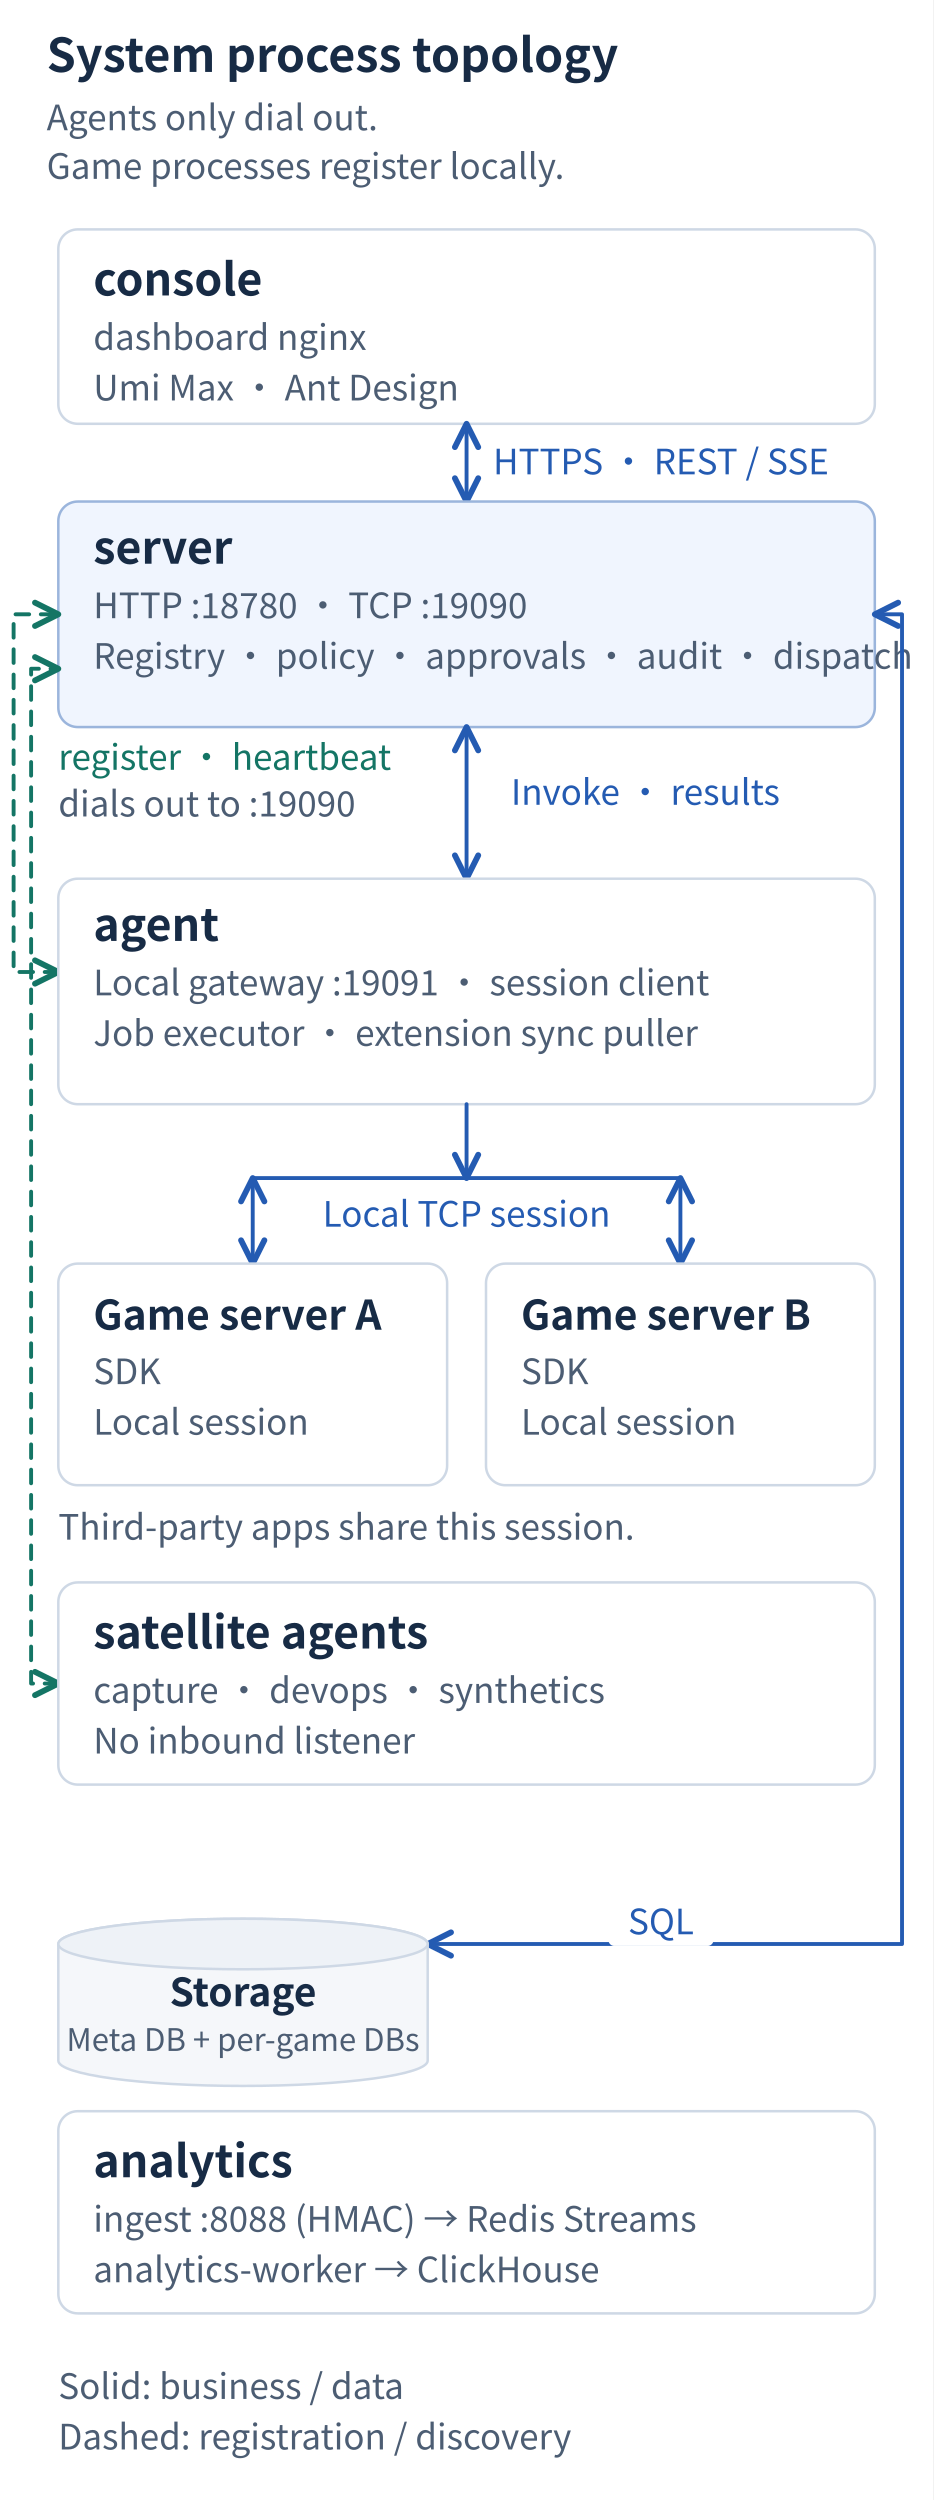
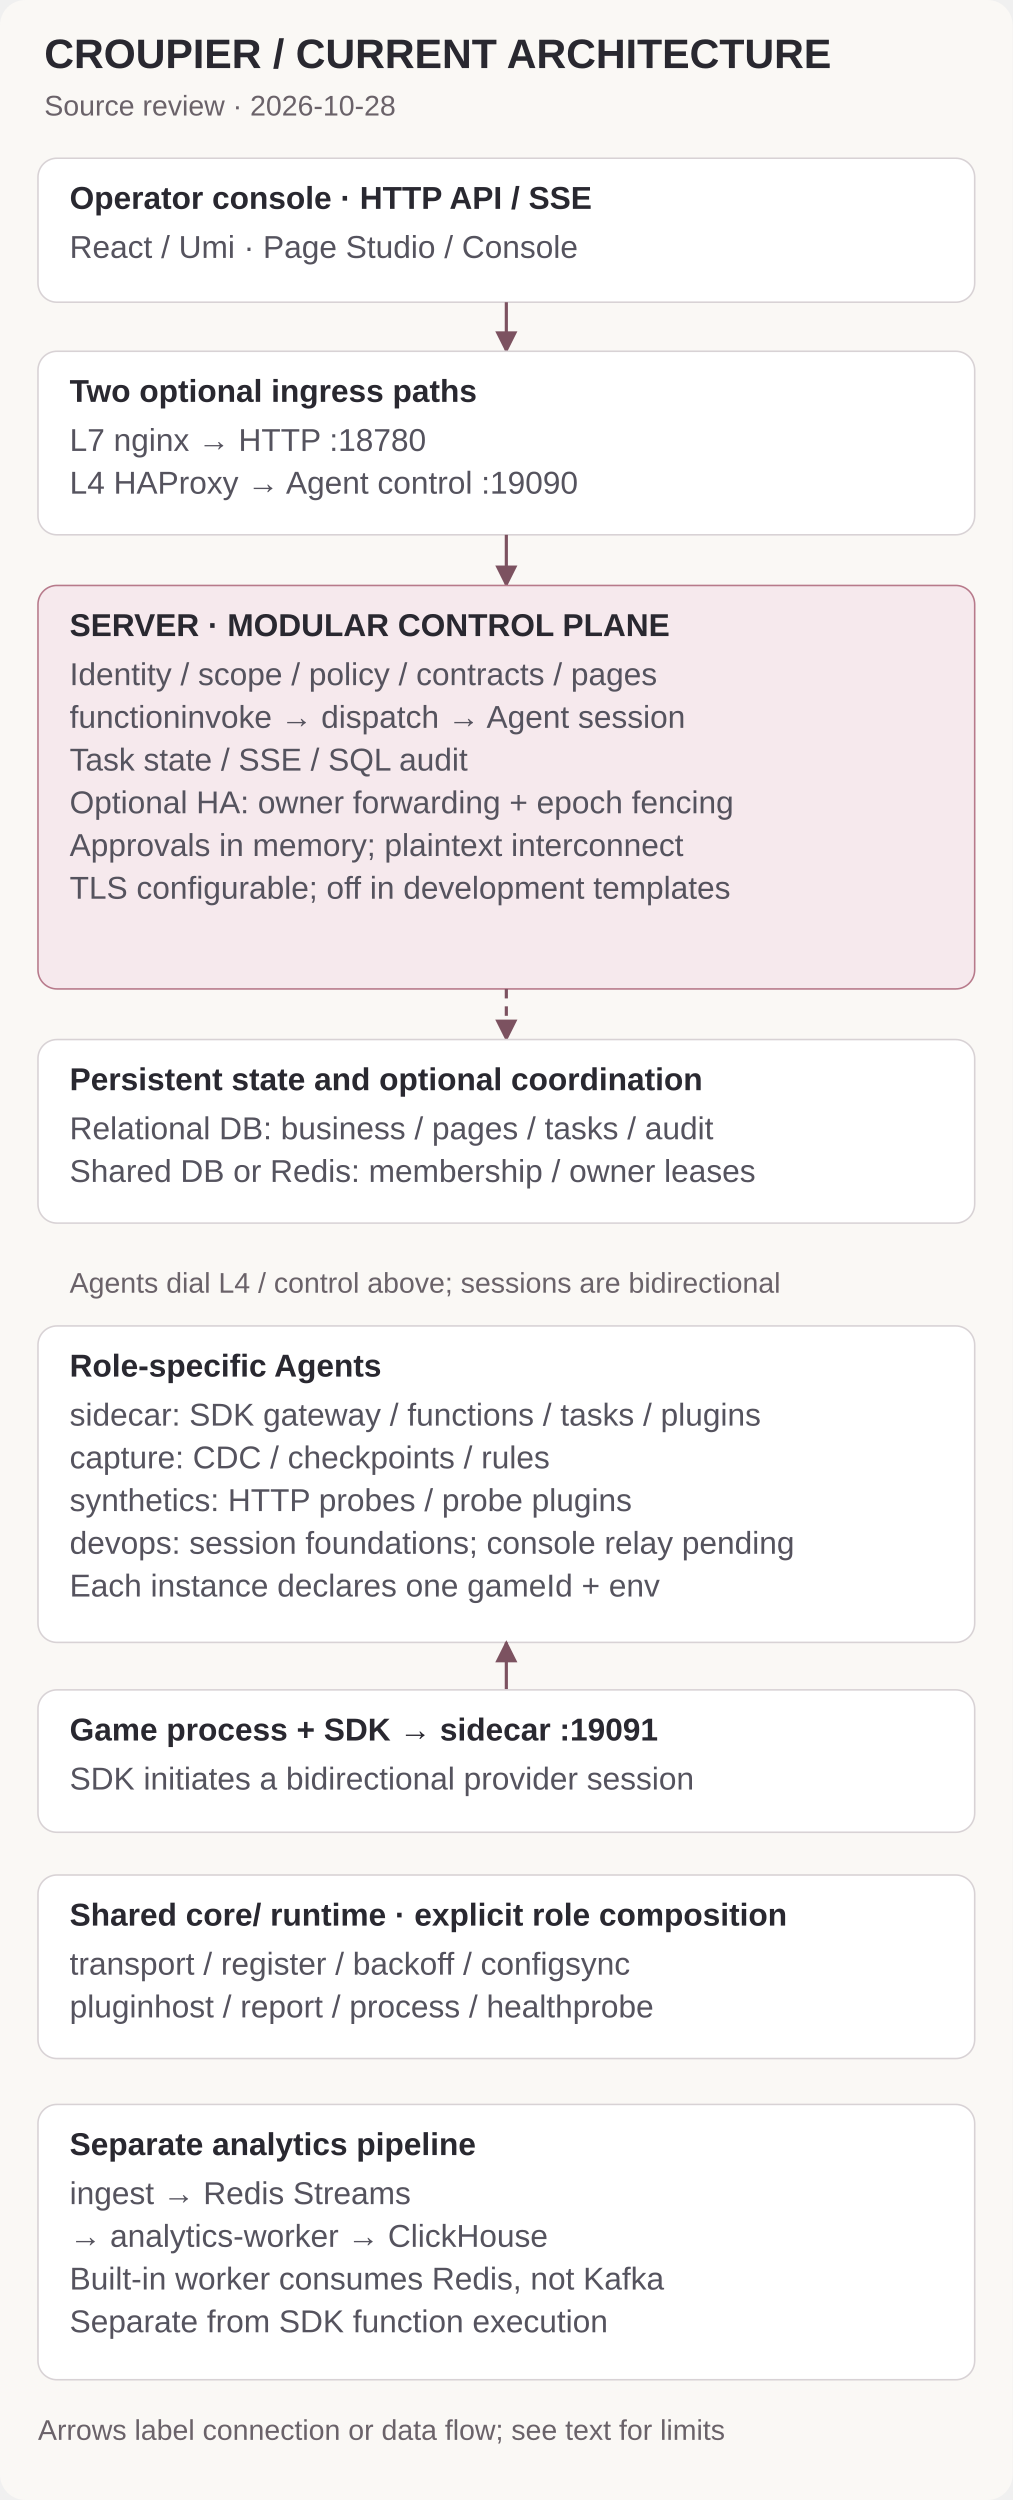
- <svg xmlns="http://www.w3.org/2000/svg" width="480" height="1286" viewBox="0 0 480 1286" role="img" aria-labelledby="title desc" lang="en">
+ <svg xmlns="http://www.w3.org/2000/svg" width="640" height="1580" viewBox="0 0 640 1580" role="img" aria-labelledby="title desc">
  <defs>
-     <marker id="blue" markerWidth="8" markerHeight="8" refX="7" refY="4" orient="auto-start-reverse">
-       <path d="M1 1 L7 4 L1 7" fill="none" stroke="#245bb2" stroke-width="1.5" stroke-linecap="round" stroke-linejoin="round" />
+     <marker id="arrow" viewBox="0 0 10 10" refX="9" refY="5" markerWidth="7" markerHeight="7" orient="auto-start-reverse">
+       <path d="M0 0 L10 5 L0 10Z" fill="#7c5260" />
    </marker>
-     <marker id="teal" markerWidth="8" markerHeight="8" refX="7" refY="4" orient="auto-start-reverse">
-       <path d="M1 1 L7 4 L1 7" fill="none" stroke="#147565" stroke-width="1.5" stroke-linecap="round" stroke-linejoin="round" />
-     </marker>
-     <style>text{font-family:ui-sans-serif,system-ui,-apple-system,"Segoe UI","Noto Sans CJK SC","Microsoft YaHei",sans-serif;fill:#172b45}.sub{fill:#4c5d73}.blue{fill:#245bb2}.teal{fill:#147565}</style>
  </defs>
-   <rect width="480" height="1286" fill="#fff" />
-   <text x="24" y="37" font-size="24" font-weight="600" text-anchor="start">System process topology</text>
-   <text x="24" y="67" font-size="18" font-weight="400" text-anchor="start" class="sub">Agents only dial out.</text>
-   <text x="24" y="92" font-size="18" font-weight="400" text-anchor="start" class="sub">Game processes register locally.</text>
-   <g data-node="console">
-     <rect x="30" y="118" width="420" height="100" rx="10" fill="#fff" stroke="#ced8e5" stroke-width="1.3" />
-     <text x="48" y="152" font-size="23" font-weight="600" text-anchor="start">console</text>
-     <text x="48" y="180" font-size="18" font-weight="400" text-anchor="start" class="sub">dashboard nginx</text>
-     <text x="48" y="206" font-size="18" font-weight="400" text-anchor="start" class="sub">Umi Max · Ant Design</text>
-   </g>
-   <path d="M240 218 L240 258" fill="none" stroke="#245bb2" stroke-width="2" stroke-linecap="round" stroke-linejoin="round" marker-end="url(#blue)" marker-start="url(#blue)" />
-   <rect x="250" y="226" width="180" height="24" rx="3" fill="#fff" stroke="none" stroke-width="1.3" />
-   <text x="340" y="244" font-size="18" font-weight="500" text-anchor="middle" class="blue">HTTPS · REST / SSE</text>
-   <g data-node="server">
-     <rect x="30" y="258" width="420" height="116" rx="10" fill="#f0f5fe" stroke="#9bb5dc" stroke-width="1.3" />
-     <text x="48" y="290" font-size="23" font-weight="600" text-anchor="start">server</text>
-     <text x="48" y="318" font-size="18" font-weight="400" text-anchor="start" class="sub">HTTP :18780 · TCP :19090</text>
-     <text x="48" y="344" font-size="18" font-weight="400" text-anchor="start" class="sub">Registry · policy · approvals · audit · dispatch</text>
-   </g>
-   <path d="M240 374 L240 452" fill="none" stroke="#245bb2" stroke-width="2" stroke-linecap="round" stroke-linejoin="round" marker-end="url(#blue)" marker-start="url(#blue)" />
-   <rect x="250" y="396" width="165" height="24" rx="3" fill="#fff" stroke="none" stroke-width="1.3" />
-   <text x="332" y="414" font-size="18" font-weight="500" text-anchor="middle" class="blue">Invoke · results</text>
-   <path d="M30 500 L7 500 L7 316 L30 316" fill="none" stroke="#147565" stroke-width="2" stroke-linecap="round" stroke-linejoin="round" marker-end="url(#teal)" marker-start="url(#teal)" stroke-dasharray="7 6" />
-   <text x="30" y="396" font-size="18" font-weight="400" text-anchor="start" class="teal">register · heartbeat</text>
-   <text x="30" y="420" font-size="18" font-weight="400" text-anchor="start" class="sub">dials out to :19090</text>
-   <g data-node="agent">
-     <rect x="30" y="452" width="420" height="116" rx="10" fill="#fff" stroke="#ced8e5" stroke-width="1.3" />
-     <text x="48" y="484" font-size="23" font-weight="600" text-anchor="start">agent</text>
-     <text x="48" y="512" font-size="18" font-weight="400" text-anchor="start" class="sub">Local gateway :19091 · session client</text>
-     <text x="48" y="538" font-size="18" font-weight="400" text-anchor="start" class="sub">Job executor · extension sync puller</text>
-   </g>
-   <path d="M240 568 L240 606" fill="none" stroke="#245bb2" stroke-width="2" stroke-linecap="round" stroke-linejoin="round" marker-end="url(#blue)" />
-   <path d="M130 606 L350 606" fill="none" stroke="#245bb2" stroke-width="2" stroke-linecap="round" stroke-linejoin="round" />
-   <path d="M130 606 L130 650" fill="none" stroke="#245bb2" stroke-width="2" stroke-linecap="round" stroke-linejoin="round" marker-end="url(#blue)" marker-start="url(#blue)" />
-   <path d="M350 606 L350 650" fill="none" stroke="#245bb2" stroke-width="2" stroke-linecap="round" stroke-linejoin="round" marker-end="url(#blue)" marker-start="url(#blue)" />
-   <rect x="150" y="613" width="180" height="24" rx="3" fill="#fff" stroke="none" stroke-width="1.3" />
-   <text x="240" y="631" font-size="18" font-weight="500" text-anchor="middle" class="blue">Local TCP session</text>
-   <g data-node="game server A">
-     <rect x="30" y="650" width="200" height="114" rx="10" fill="#fff" stroke="#ced8e5" stroke-width="1.3" />
-     <text x="48" y="684" font-size="21" font-weight="600" text-anchor="start">Game server A</text>
-     <text x="48" y="712" font-size="18" font-weight="400" text-anchor="start" class="sub">SDK</text>
-     <text x="48" y="738" font-size="18" font-weight="400" text-anchor="start" class="sub">Local session</text>
-   </g>
-   <g data-node="game server B">
-     <rect x="250" y="650" width="200" height="114" rx="10" fill="#fff" stroke="#ced8e5" stroke-width="1.3" />
-     <text x="268" y="684" font-size="21" font-weight="600" text-anchor="start">Game server B</text>
-     <text x="268" y="712" font-size="18" font-weight="400" text-anchor="start" class="sub">SDK</text>
-     <text x="268" y="738" font-size="18" font-weight="400" text-anchor="start" class="sub">Local session</text>
-   </g>
-   <text x="30" y="792" font-size="18" font-weight="400" text-anchor="start" class="sub">Third-party apps share this session.</text>
-   <path d="M30 866 L16 866 L16 344 L30 344" fill="none" stroke="#147565" stroke-width="2" stroke-linecap="round" stroke-linejoin="round" marker-end="url(#teal)" marker-start="url(#teal)" stroke-dasharray="7 6" />
-   <g data-node="satellite agents">
-     <rect x="30" y="814" width="420" height="104" rx="10" fill="#fff" stroke="#ced8e5" stroke-width="1.3" />
-     <text x="48" y="848" font-size="23" font-weight="600" text-anchor="start">satellite agents</text>
-     <text x="48" y="876" font-size="18" font-weight="400" text-anchor="start" class="sub">capture · devops · synthetics</text>
-     <text x="48" y="902" font-size="18" font-weight="400" text-anchor="start" class="sub">No inbound listener</text>
-   </g>
-   <path d="M450 316 L464 316 L464 1000 L220 1000" fill="none" stroke="#245bb2" stroke-width="2" stroke-linecap="round" stroke-linejoin="round" marker-end="url(#blue)" marker-start="url(#blue)" />
-   <rect x="313" y="977" width="54" height="24" rx="3" fill="#fff" stroke="none" stroke-width="1.3" />
-   <text x="340" y="995" font-size="18" font-weight="500" text-anchor="middle" class="blue">SQL</text>
-   <path d="M30 1000 A95.0 13 0 0 1 220 1000 V1060 A95.0 13 0 0 1 30 1060 Z" fill="#f5f7fa" stroke="#ced8e5" stroke-width="1.3" />
-   <ellipse cx="125.0" cy="1000" rx="95.0" ry="13" fill="#eef2f7" stroke="#ced8e5" stroke-width="1.3" />
-   <text x="125.0" y="1032" font-size="20" font-weight="600" text-anchor="middle">Storage</text>
-   <text x="125.0" y="1055" font-size="16" font-weight="400" text-anchor="middle" class="sub">Meta DB + per-game DBs</text>
-   <g data-node="analytics">
-     <rect x="30" y="1086" width="420" height="104" rx="10" fill="#fff" stroke="#ced8e5" stroke-width="1.3" />
-     <text x="48" y="1120" font-size="23" font-weight="600" text-anchor="start">analytics</text>
-     <text x="48" y="1148" font-size="18" font-weight="400" text-anchor="start" class="sub">ingest :8088 (HMAC) → Redis Streams</text>
-     <text x="48" y="1174" font-size="18" font-weight="400" text-anchor="start" class="sub">analytics-worker → ClickHouse</text>
-   </g>
-   <text x="30" y="1234" font-size="18" font-weight="400" text-anchor="start" class="sub">Solid: business / data</text>
-   <text x="30" y="1260" font-size="18" font-weight="400" text-anchor="start" class="sub">Dashed: registration / discovery</text>
+   <style>text{font-family:Arial,'Noto Sans CJK SC','Microsoft YaHei',sans-serif;fill:#292830} .heading{font-size:26px;font-weight:700} .label{font-size:20px;font-weight:700} .body{font-size:20px;fill:#55535e} .note{font-size:18px;fill:#6a6269} .line{fill:none;stroke:#7c5260;stroke-width:2;marker-end:url(#arrow)} .dash{stroke-dasharray:6 5}</style>
+   <rect width="640" height="1580" rx="16" fill="#faf8f5" />
+   <text x="28" y="43" class="heading">CROUPIER / CURRENT ARCHITECTURE</text>
+   <text x="28" y="73" class="note">Source review · 2026-10-28</text>
+   <rect x="24" y="100" width="592" height="91" rx="12" fill="#ffffff" stroke="#d8d2d5" />
+   <text x="44" y="132" class="label">Operator console · HTTP API / SSE</text>
+   <text x="44" y="163" class="body">React / Umi · Page Studio / Console</text>
+   <path d="M320 191 V222" class="line" />
+   <rect x="24" y="222" width="592" height="116" rx="12" fill="#ffffff" stroke="#d8d2d5" />
+   <text x="44" y="254" class="label">Two optional ingress paths</text>
+   <text x="44" y="285" class="body">L7 nginx → HTTP :18780</text>
+   <text x="44" y="312" class="body">L4 HAProxy → Agent control :19090</text>
+   <path d="M320 338 V370" class="line" />
+   <rect x="24" y="370" width="592" height="255" rx="12" fill="#f6e9ed" stroke="#b77a8b" />
+   <text x="44" y="402" class="label">SERVER · MODULAR CONTROL PLANE</text>
+   <text x="44" y="433" class="body">Identity / scope / policy / contracts / pages</text>
+   <text x="44" y="460" class="body">functioninvoke → dispatch → Agent session</text>
+   <text x="44" y="487" class="body">Task state / SSE / SQL audit</text>
+   <text x="44" y="514" class="body">Optional HA: owner forwarding + epoch fencing</text>
+   <text x="44" y="541" class="body">Approvals in memory; plaintext interconnect</text>
+   <text x="44" y="568" class="body">TLS configurable; off in development templates</text>
+   <path d="M320 625 V657" class="line dash" />
+   <rect x="24" y="657" width="592" height="116" rx="12" fill="#ffffff" stroke="#d8d2d5" />
+   <text x="44" y="689" class="label">Persistent state and optional coordination</text>
+   <text x="44" y="720" class="body">Relational DB: business / pages / tasks / audit</text>
+   <text x="44" y="747" class="body">Shared DB or Redis: membership / owner leases</text>
+   <text x="44" y="817" class="note">Agents dial L4 / control above; sessions are bidirectional</text>
+   <rect x="24" y="838" width="592" height="200" rx="12" fill="#ffffff" stroke="#d8d2d5" />
+   <text x="44" y="870" class="label">Role-specific Agents</text>
+   <text x="44" y="901" class="body">sidecar: SDK gateway / functions / tasks / plugins</text>
+   <text x="44" y="928" class="body">capture: CDC / checkpoints / rules</text>
+   <text x="44" y="955" class="body">synthetics: HTTP probes / probe plugins</text>
+   <text x="44" y="982" class="body">devops: session foundations; console relay pending</text>
+   <text x="44" y="1009" class="body">Each instance declares one gameId + env</text>
+   <path d="M320 1068 V1038" class="line" />
+   <rect x="24" y="1068" width="592" height="90" rx="12" fill="#ffffff" stroke="#d8d2d5" />
+   <text x="44" y="1100" class="label">Game process + SDK → sidecar :19091</text>
+   <text x="44" y="1131" class="body">SDK initiates a bidirectional provider session</text>
+   <rect x="24" y="1185" width="592" height="116" rx="12" fill="#ffffff" stroke="#d8d2d5" />
+   <text x="44" y="1217" class="label">Shared core/ runtime · explicit role composition</text>
+   <text x="44" y="1248" class="body">transport / register / backoff / configsync</text>
+   <text x="44" y="1275" class="body">pluginhost / report / process / healthprobe</text>
+   <rect x="24" y="1330" width="592" height="174" rx="12" fill="#ffffff" stroke="#d8d2d5" />
+   <text x="44" y="1362" class="label">Separate analytics pipeline</text>
+   <text x="44" y="1393" class="body">ingest → Redis Streams</text>
+   <text x="44" y="1420" class="body">→ analytics-worker → ClickHouse</text>
+   <text x="44" y="1447" class="body">Built-in worker consumes Redis, not Kafka</text>
+   <text x="44" y="1474" class="body">Separate from SDK function execution</text>
+   <text x="24" y="1542" class="note">Arrows label connection or data flow; see text for limits</text>
</svg>
